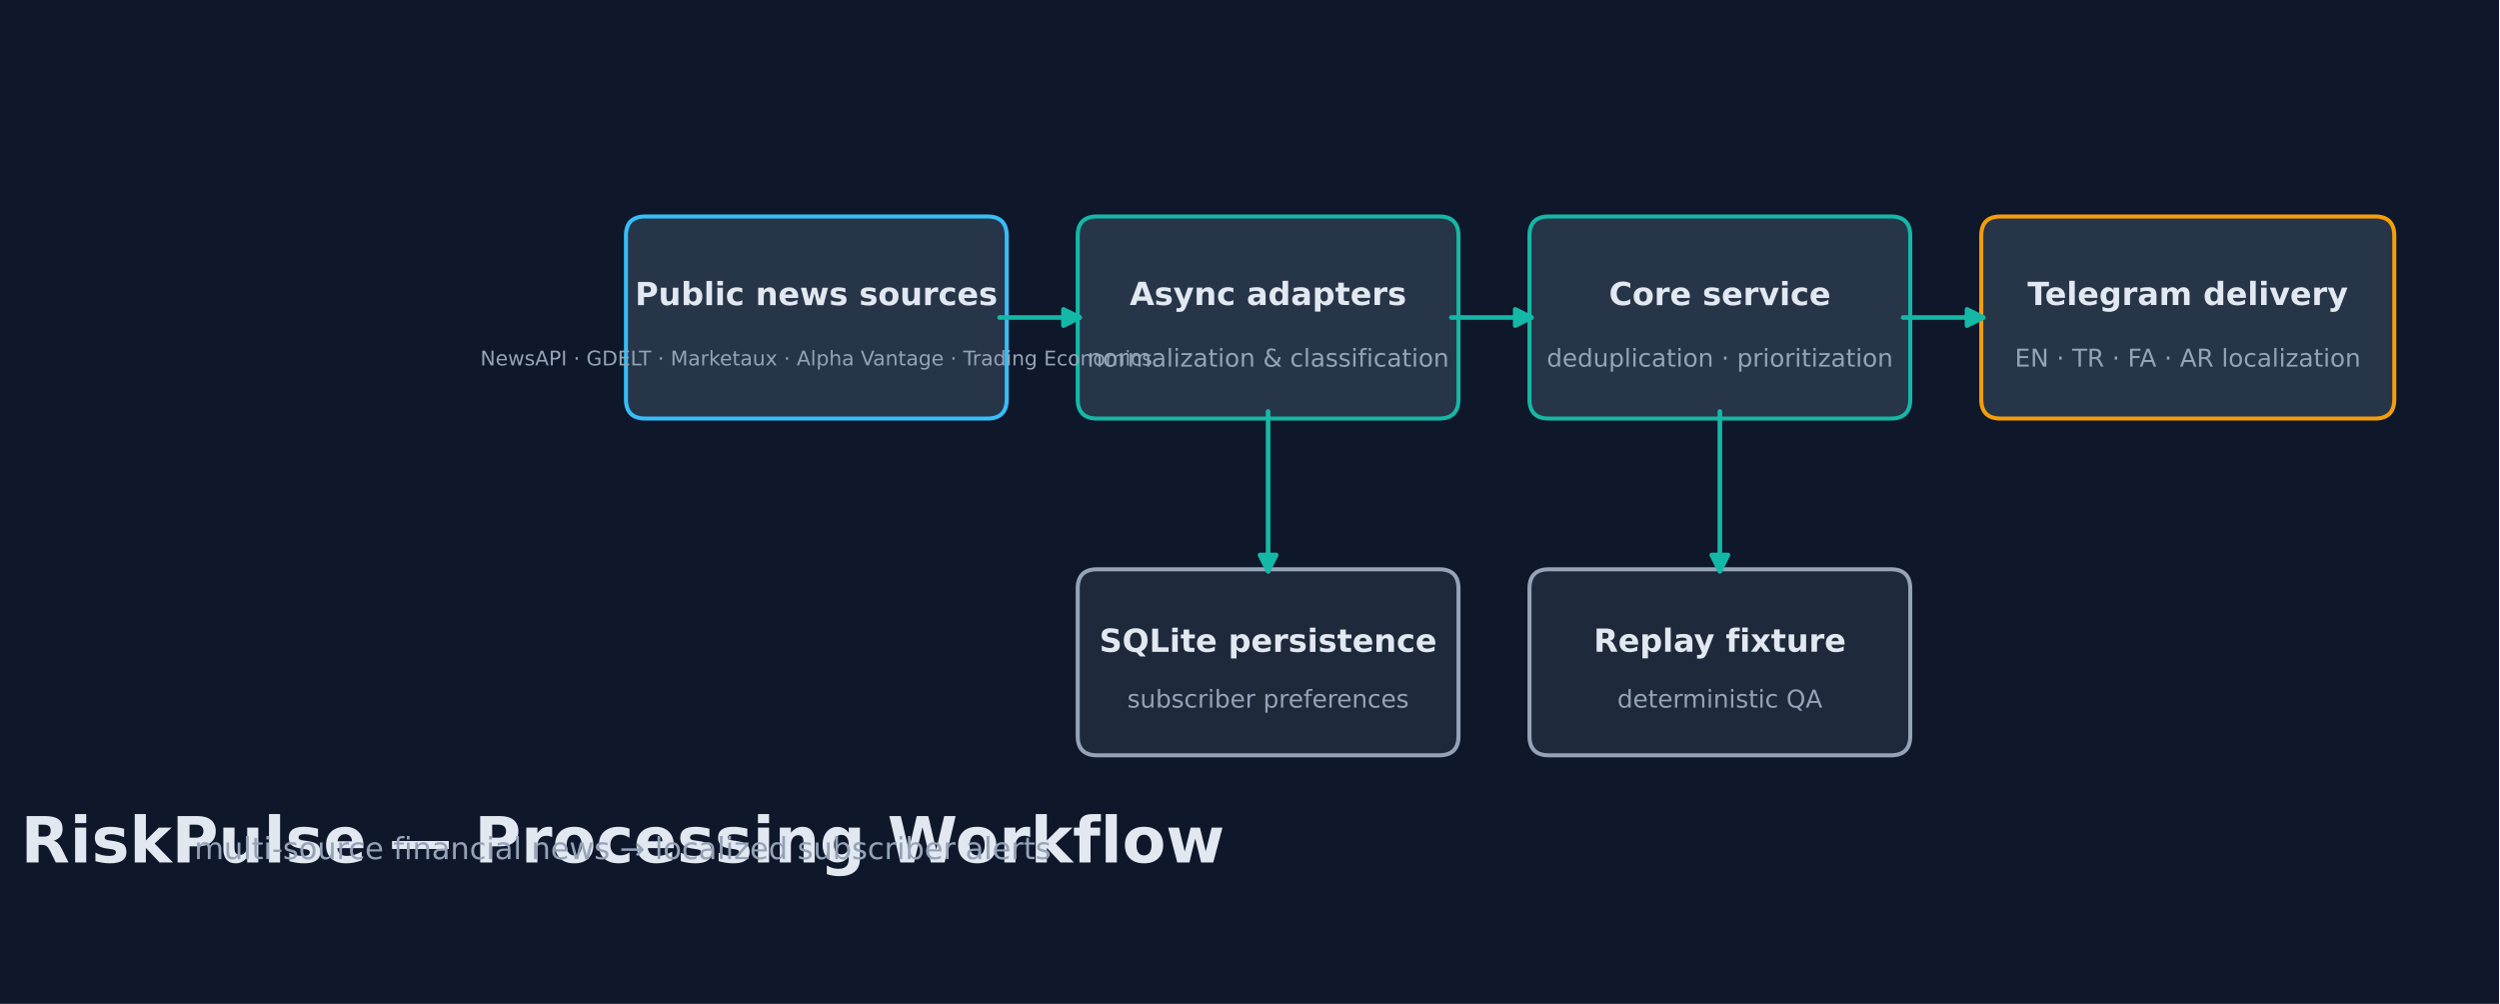
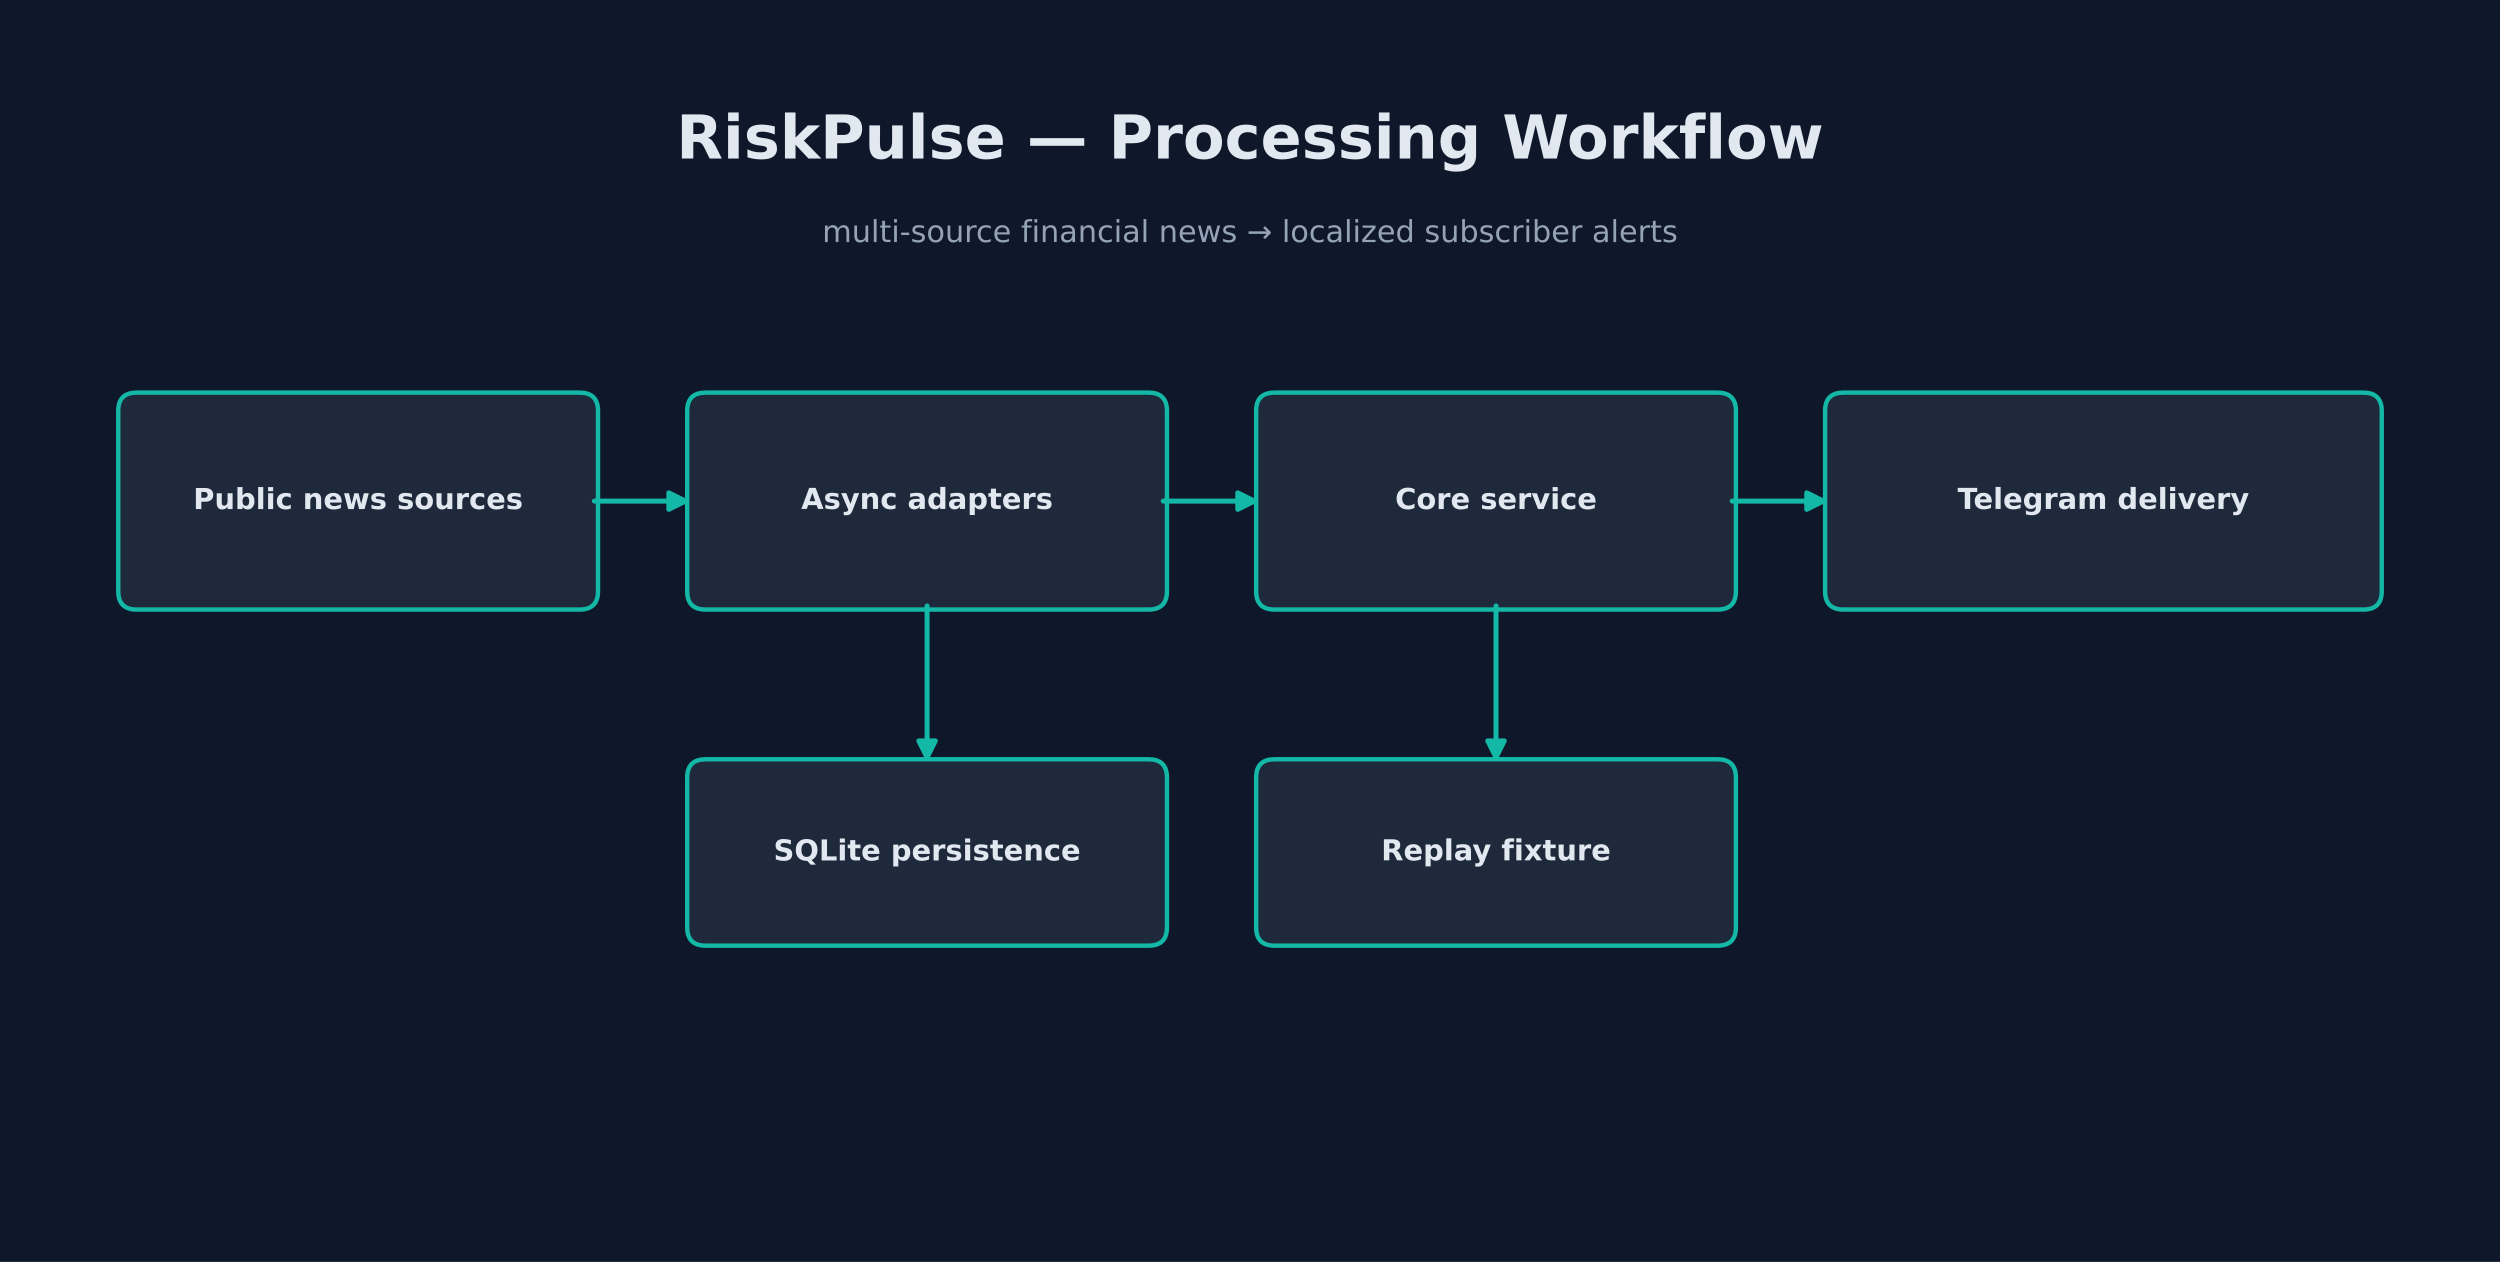
- <svg xmlns="http://www.w3.org/2000/svg" width="864.265pt" height="347.04pt" viewBox="0 0 864.265 347.04" version="1.1">
+ <svg xmlns="http://www.w3.org/2000/svg" width="907.2pt" height="457.92pt" viewBox="0 0 907.2 457.92" version="1.1">
  <defs>
    <style type="text/css">*{stroke-linejoin: round; stroke-linecap: butt}</style>
  </defs>
  <g id="figure_1">
    <g id="patch_1">
-       <path d="M 0 347.04  L 864.265 347.04  L 864.265 -0  L 0 -0  z " style="fill: #0f172a" />
+       <path d="M 0 457.92  L 907.2 457.92  L 907.2 0  L 0 0  z " style="fill: #0f172a" />
    </g>
    <g id="axes_1">
      <g id="patch_2">
-         <path d="M 223.177 144.691  L 341.473 144.691  Q 348.169 144.691 348.169 138.038  L 348.169 81.49  Q 348.169 74.837 341.473 74.837  L 223.177 74.837  Q 216.481 74.837 216.481 81.49  L 216.481 138.038  Q 216.481 144.691 223.177 144.691  z " clip-path="url(#p8f654d6536)" style="fill: #273549; stroke: #38bdf8; stroke-width: 1.4; stroke-linejoin: miter" />
+         <path d="M 49.608 221.198  L 210.312 221.198  Q 217.008 221.198 217.008 214.546  L 217.008 149.126  Q 217.008 142.474 210.312 142.474  L 49.608 142.474  Q 42.912 142.474 42.912 149.126  L 42.912 214.546  Q 42.912 221.198 49.608 221.198  z " clip-path="url(#p0c40c98120)" style="fill: #1e293b; stroke: #14b8a6; stroke-width: 1.6; stroke-linejoin: miter" />
      </g>
      <g id="patch_3">
-         <path d="M 379.417 144.691  L 497.713 144.691  Q 504.409 144.691 504.409 138.038  L 504.409 81.49  Q 504.409 74.837 497.713 74.837  L 379.417 74.837  Q 372.721 74.837 372.721 81.49  L 372.721 138.038  Q 372.721 144.691 379.417 144.691  z " clip-path="url(#p8f654d6536)" style="fill: #273549; stroke: #14b8a6; stroke-width: 1.4; stroke-linejoin: miter" />
+         <path d="M 256.068 221.198  L 416.772 221.198  Q 423.468 221.198 423.468 214.546  L 423.468 149.126  Q 423.468 142.474 416.772 142.474  L 256.068 142.474  Q 249.372 142.474 249.372 149.126  L 249.372 214.546  Q 249.372 221.198 256.068 221.198  z " clip-path="url(#p0c40c98120)" style="fill: #1e293b; stroke: #14b8a6; stroke-width: 1.6; stroke-linejoin: miter" />
      </g>
      <g id="patch_4">
-         <path d="M 535.657 144.691  L 653.953 144.691  Q 660.649 144.691 660.649 138.038  L 660.649 81.49  Q 660.649 74.837 653.953 74.837  L 535.657 74.837  Q 528.961 74.837 528.961 81.49  L 528.961 138.038  Q 528.961 144.691 535.657 144.691  z " clip-path="url(#p8f654d6536)" style="fill: #273549; stroke: #14b8a6; stroke-width: 1.4; stroke-linejoin: miter" />
+         <path d="M 462.528 221.198  L 623.232 221.198  Q 629.928 221.198 629.928 214.546  L 629.928 149.126  Q 629.928 142.474 623.232 142.474  L 462.528 142.474  Q 455.832 142.474 455.832 149.126  L 455.832 214.546  Q 455.832 221.198 462.528 221.198  z " clip-path="url(#p0c40c98120)" style="fill: #1e293b; stroke: #14b8a6; stroke-width: 1.6; stroke-linejoin: miter" />
      </g>
      <g id="patch_5">
-         <path d="M 691.897 144.691  L 821.353 144.691  Q 828.049 144.691 828.049 138.038  L 828.049 81.49  Q 828.049 74.837 821.353 74.837  L 691.897 74.837  Q 685.201 74.837 685.201 81.49  L 685.201 138.038  Q 685.201 144.691 691.897 144.691  z " clip-path="url(#p8f654d6536)" style="fill: #273549; stroke: #f59e0b; stroke-width: 1.4; stroke-linejoin: miter" />
+         <path d="M 668.988 221.198  L 857.592 221.198  Q 864.288 221.198 864.288 214.546  L 864.288 149.126  Q 864.288 142.474 857.592 142.474  L 668.988 142.474  Q 662.292 142.474 662.292 149.126  L 662.292 214.546  Q 662.292 221.198 668.988 221.198  z " clip-path="url(#p0c40c98120)" style="fill: #1e293b; stroke: #14b8a6; stroke-width: 1.6; stroke-linejoin: miter" />
      </g>
      <g id="patch_6">
-         <path d="M 379.417 261.115  L 497.713 261.115  Q 504.409 261.115 504.409 254.462  L 504.409 203.458  Q 504.409 196.805 497.713 196.805  L 379.417 196.805  Q 372.721 196.805 372.721 203.458  L 372.721 254.462  Q 372.721 261.115 379.417 261.115  z " clip-path="url(#p8f654d6536)" style="fill: #1e293b; stroke: #94a3b8; stroke-width: 1.4; stroke-linejoin: miter" />
+         <path d="M 256.068 343.166  L 416.772 343.166  Q 423.468 343.166 423.468 336.514  L 423.468 282.182  Q 423.468 275.53 416.772 275.53  L 256.068 275.53  Q 249.372 275.53 249.372 282.182  L 249.372 336.514  Q 249.372 343.166 256.068 343.166  z " clip-path="url(#p0c40c98120)" style="fill: #1e293b; stroke: #14b8a6; stroke-width: 1.6; stroke-linejoin: miter" />
      </g>
      <g id="patch_7">
-         <path d="M 535.657 261.115  L 653.953 261.115  Q 660.649 261.115 660.649 254.462  L 660.649 203.458  Q 660.649 196.805 653.953 196.805  L 535.657 196.805  Q 528.961 196.805 528.961 203.458  L 528.961 254.462  Q 528.961 261.115 535.657 261.115  z " clip-path="url(#p8f654d6536)" style="fill: #1e293b; stroke: #94a3b8; stroke-width: 1.4; stroke-linejoin: miter" />
+         <path d="M 462.528 343.166  L 623.232 343.166  Q 629.928 343.166 629.928 336.514  L 629.928 282.182  Q 629.928 275.53 623.232 275.53  L 462.528 275.53  Q 455.832 275.53 455.832 282.182  L 455.832 336.514  Q 455.832 343.166 462.528 343.166  z " clip-path="url(#p0c40c98120)" style="fill: #1e293b; stroke: #14b8a6; stroke-width: 1.6; stroke-linejoin: miter" />
      </g>
      <g id="patch_8">
-         <path d="M 345.703 109.764  Q 360.443 109.764 373.394 109.764  " clip-path="url(#p8f654d6536)" style="fill: none; stroke: #14b8a6; stroke-width: 1.6; stroke-linecap: round" />
-         <path d="M 367.794 106.964  L 373.394 109.764  L 367.794 112.564  z " clip-path="url(#p8f654d6536)" style="fill: #14b8a6; stroke: #14b8a6; stroke-width: 1.6; stroke-linecap: round" />
+         <path d="M 215.658 181.836  Q 233.187 181.836 248.703 181.836  " clip-path="url(#p0c40c98120)" style="fill: none; stroke: #14b8a6; stroke-width: 1.8; stroke-linecap: round" />
+         <path d="M 242.703 178.836  L 248.703 181.836  L 242.703 184.836  z " clip-path="url(#p0c40c98120)" style="fill: #14b8a6; stroke: #14b8a6; stroke-width: 1.8; stroke-linecap: round" />
      </g>
      <g id="patch_9">
-         <path d="M 501.943 109.764  Q 516.683 109.764 529.634 109.764  " clip-path="url(#p8f654d6536)" style="fill: none; stroke: #14b8a6; stroke-width: 1.6; stroke-linecap: round" />
-         <path d="M 524.034 106.964  L 529.634 109.764  L 524.034 112.564  z " clip-path="url(#p8f654d6536)" style="fill: #14b8a6; stroke: #14b8a6; stroke-width: 1.6; stroke-linecap: round" />
+         <path d="M 422.118 181.836  Q 439.647 181.836 455.163 181.836  " clip-path="url(#p0c40c98120)" style="fill: none; stroke: #14b8a6; stroke-width: 1.8; stroke-linecap: round" />
+         <path d="M 449.163 178.836  L 455.163 181.836  L 449.163 184.836  z " clip-path="url(#p0c40c98120)" style="fill: #14b8a6; stroke: #14b8a6; stroke-width: 1.8; stroke-linecap: round" />
      </g>
      <g id="patch_10">
-         <path d="M 658.183 109.764  Q 672.923 109.764 685.874 109.764  " clip-path="url(#p8f654d6536)" style="fill: none; stroke: #14b8a6; stroke-width: 1.6; stroke-linecap: round" />
-         <path d="M 680.274 106.964  L 685.874 109.764  L 680.274 112.564  z " clip-path="url(#p8f654d6536)" style="fill: #14b8a6; stroke: #14b8a6; stroke-width: 1.6; stroke-linecap: round" />
+         <path d="M 628.578 181.836  Q 646.107 181.836 661.623 181.836  " clip-path="url(#p0c40c98120)" style="fill: none; stroke: #14b8a6; stroke-width: 1.8; stroke-linecap: round" />
+         <path d="M 655.623 178.836  L 661.623 181.836  L 655.623 184.836  z " clip-path="url(#p0c40c98120)" style="fill: #14b8a6; stroke: #14b8a6; stroke-width: 1.8; stroke-linecap: round" />
      </g>
      <g id="patch_11">
-         <path d="M 438.565 142.255  Q 438.565 170.748 438.565 197.453  " clip-path="url(#p8f654d6536)" style="fill: none; stroke: #14b8a6; stroke-width: 1.6; stroke-linecap: round" />
-         <path d="M 441.365 191.853  L 438.565 197.453  L 435.765 191.853  z " clip-path="url(#p8f654d6536)" style="fill: #14b8a6; stroke: #14b8a6; stroke-width: 1.6; stroke-linecap: round" />
+         <path d="M 336.42 219.871  Q 336.42 248.364 336.42 274.845  " clip-path="url(#p0c40c98120)" style="fill: none; stroke: #14b8a6; stroke-width: 1.8; stroke-linecap: round" />
+         <path d="M 339.42 268.845  L 336.42 274.845  L 333.42 268.845  z " clip-path="url(#p0c40c98120)" style="fill: #14b8a6; stroke: #14b8a6; stroke-width: 1.8; stroke-linecap: round" />
      </g>
      <g id="patch_12">
-         <path d="M 594.805 142.255  Q 594.805 170.748 594.805 197.453  " clip-path="url(#p8f654d6536)" style="fill: none; stroke: #14b8a6; stroke-width: 1.6; stroke-linecap: round" />
-         <path d="M 597.605 191.853  L 594.805 197.453  L 592.005 191.853  z " clip-path="url(#p8f654d6536)" style="fill: #14b8a6; stroke: #14b8a6; stroke-width: 1.6; stroke-linecap: round" />
+         <path d="M 542.88 219.871  Q 542.88 248.364 542.88 274.845  " clip-path="url(#p0c40c98120)" style="fill: none; stroke: #14b8a6; stroke-width: 1.8; stroke-linecap: round" />
+         <path d="M 545.88 268.845  L 542.88 274.845  L 539.88 268.845  z " clip-path="url(#p0c40c98120)" style="fill: #14b8a6; stroke: #14b8a6; stroke-width: 1.8; stroke-linecap: round" />
      </g>
      <g id="text_1">
-         <text style="font-weight: 700; font-size: 22px; font-family: 'DejaVu Sans'; text-anchor: middle; fill: #e2e8f0" x="215.365" y="298.146" transform="rotate(-0 215.3647 298.1463)">RiskPulse — Processing Workflow</text>
+         <text style="font-weight: 700; font-size: 22px; font-family: 'DejaVu Sans'; text-anchor: middle; fill: #e2e8f0" x="453.6" y="57.537" transform="rotate(-0 453.6 57.53669)">RiskPulse — Processing Workflow</text>
      </g>
      <g id="text_2">
-         <text style="font-size: 10.5px; font-family: 'DejaVu Sans'; text-anchor: middle; fill: #94a3b8" x="215.365" y="296.999" transform="rotate(-0 215.3647 296.9993)">multi-source financial news → localized subscriber alerts</text>
+         <text style="font-size: 11px; font-family: 'DejaVu Sans'; text-anchor: middle; fill: #94a3b8" x="453.6" y="87.851" transform="rotate(-0 453.6 87.85131)">multi-source financial news → localized subscriber alerts</text>
      </g>
      <g id="text_3">
-         <text style="font-weight: 700; font-size: 11px; font-family: 'DejaVu Sans'; text-anchor: middle; fill: #e2e8f0" x="282.325" y="105.481" transform="rotate(-0 282.3247 105.4812)">Public news sources</text>
+         <text style="font-weight: 700; font-size: 10.5px; font-family: 'DejaVu Sans'; text-anchor: middle; fill: #e2e8f0" x="129.96" y="184.733" transform="rotate(-0 129.96 184.7333)">Public news sources</text>
      </g>
      <g id="text_4">
-         <text style="font-size: 7px; font-family: 'DejaVu Sans'; text-anchor: middle; fill: #94a3b8" x="282.325" y="126.332" transform="rotate(-0 282.3247 126.3317)">NewsAPI · GDELT · Marketaux · Alpha Vantage · Trading Economics</text>
+         <text style="font-weight: 700; font-size: 10.5px; font-family: 'DejaVu Sans'; text-anchor: middle; fill: #e2e8f0" x="336.42" y="184.692" transform="rotate(-0 336.42 184.6923)">Async adapters</text>
      </g>
      <g id="text_5">
-         <text style="font-weight: 700; font-size: 11px; font-family: 'DejaVu Sans'; text-anchor: middle; fill: #e2e8f0" x="438.565" y="105.438" transform="rotate(-0 438.5647 105.4383)">Async adapters</text>
+         <text style="font-weight: 700; font-size: 10.5px; font-family: 'DejaVu Sans'; text-anchor: middle; fill: #e2e8f0" x="542.88" y="184.733" transform="rotate(-0 542.88 184.7333)">Core service</text>
      </g>
      <g id="text_6">
-         <text style="font-size: 8.5px; font-family: 'DejaVu Sans'; text-anchor: middle; fill: #94a3b8" x="438.565" y="126.746" transform="rotate(-0 438.5647 126.7456)">normalization &amp; classification</text>
+         <text style="font-weight: 700; font-size: 10.5px; font-family: 'DejaVu Sans'; text-anchor: middle; fill: #e2e8f0" x="763.29" y="184.692" transform="rotate(-0 763.29 184.6923)">Telegram delivery</text>
      </g>
      <g id="text_7">
-         <text style="font-weight: 700; font-size: 11px; font-family: 'DejaVu Sans'; text-anchor: middle; fill: #e2e8f0" x="594.805" y="105.481" transform="rotate(-0 594.8047 105.4812)">Core service</text>
+         <text style="font-weight: 700; font-size: 10.5px; font-family: 'DejaVu Sans'; text-anchor: middle; fill: #e2e8f0" x="336.42" y="312.245" transform="rotate(-0 336.42 312.2453)">SQLite persistence</text>
      </g>
      <g id="text_8">
-         <text style="font-size: 8.5px; font-family: 'DejaVu Sans'; text-anchor: middle; fill: #94a3b8" x="594.805" y="126.746" transform="rotate(-0 594.8047 126.7456)">deduplication · prioritization</text>
-       </g>
-       <g id="text_9">
-         <text style="font-weight: 700; font-size: 11px; font-family: 'DejaVu Sans'; text-anchor: middle; fill: #e2e8f0" x="756.625" y="105.438" transform="rotate(-0 756.6247 105.4383)">Telegram delivery</text>
-       </g>
-       <g id="text_10">
-         <text style="font-size: 8.5px; font-family: 'DejaVu Sans'; text-anchor: middle; fill: #94a3b8" x="756.625" y="126.746" transform="rotate(-0 756.6247 126.7456)">EN · TR · FA · AR localization</text>
-       </g>
-       <g id="text_11">
-         <text style="font-weight: 700; font-size: 11px; font-family: 'DejaVu Sans'; text-anchor: middle; fill: #e2e8f0" x="438.565" y="225.343" transform="rotate(-0 438.5647 225.3425)">SQLite persistence</text>
-       </g>
-       <g id="text_12">
-         <text style="font-size: 8.5px; font-family: 'DejaVu Sans'; text-anchor: middle; fill: #94a3b8" x="438.565" y="244.611" transform="rotate(-0 438.5647 244.6111)">subscriber preferences</text>
-       </g>
-       <g id="text_13">
-         <text style="font-weight: 700; font-size: 11px; font-family: 'DejaVu Sans'; text-anchor: middle; fill: #e2e8f0" x="594.805" y="225.3" transform="rotate(-0 594.8047 225.2995)">Replay fixture</text>
-       </g>
-       <g id="text_14">
-         <text style="font-size: 8.5px; font-family: 'DejaVu Sans'; text-anchor: middle; fill: #94a3b8" x="594.805" y="244.611" transform="rotate(-0 594.8047 244.6111)">deterministic QA</text>
+         <text style="font-weight: 700; font-size: 10.5px; font-family: 'DejaVu Sans'; text-anchor: middle; fill: #e2e8f0" x="542.88" y="312.204" transform="rotate(-0 542.88 312.2043)">Replay fixture</text>
      </g>
    </g>
  </g>
  <defs>
-     <clipPath id="p8f654d6536">
-       <rect x="187.465" y="7.2" width="669.6" height="332.64" />
+     <clipPath id="p0c40c98120">
+       <rect x="7.2" y="7.2" width="892.8" height="443.52" />
    </clipPath>
  </defs>
</svg>
